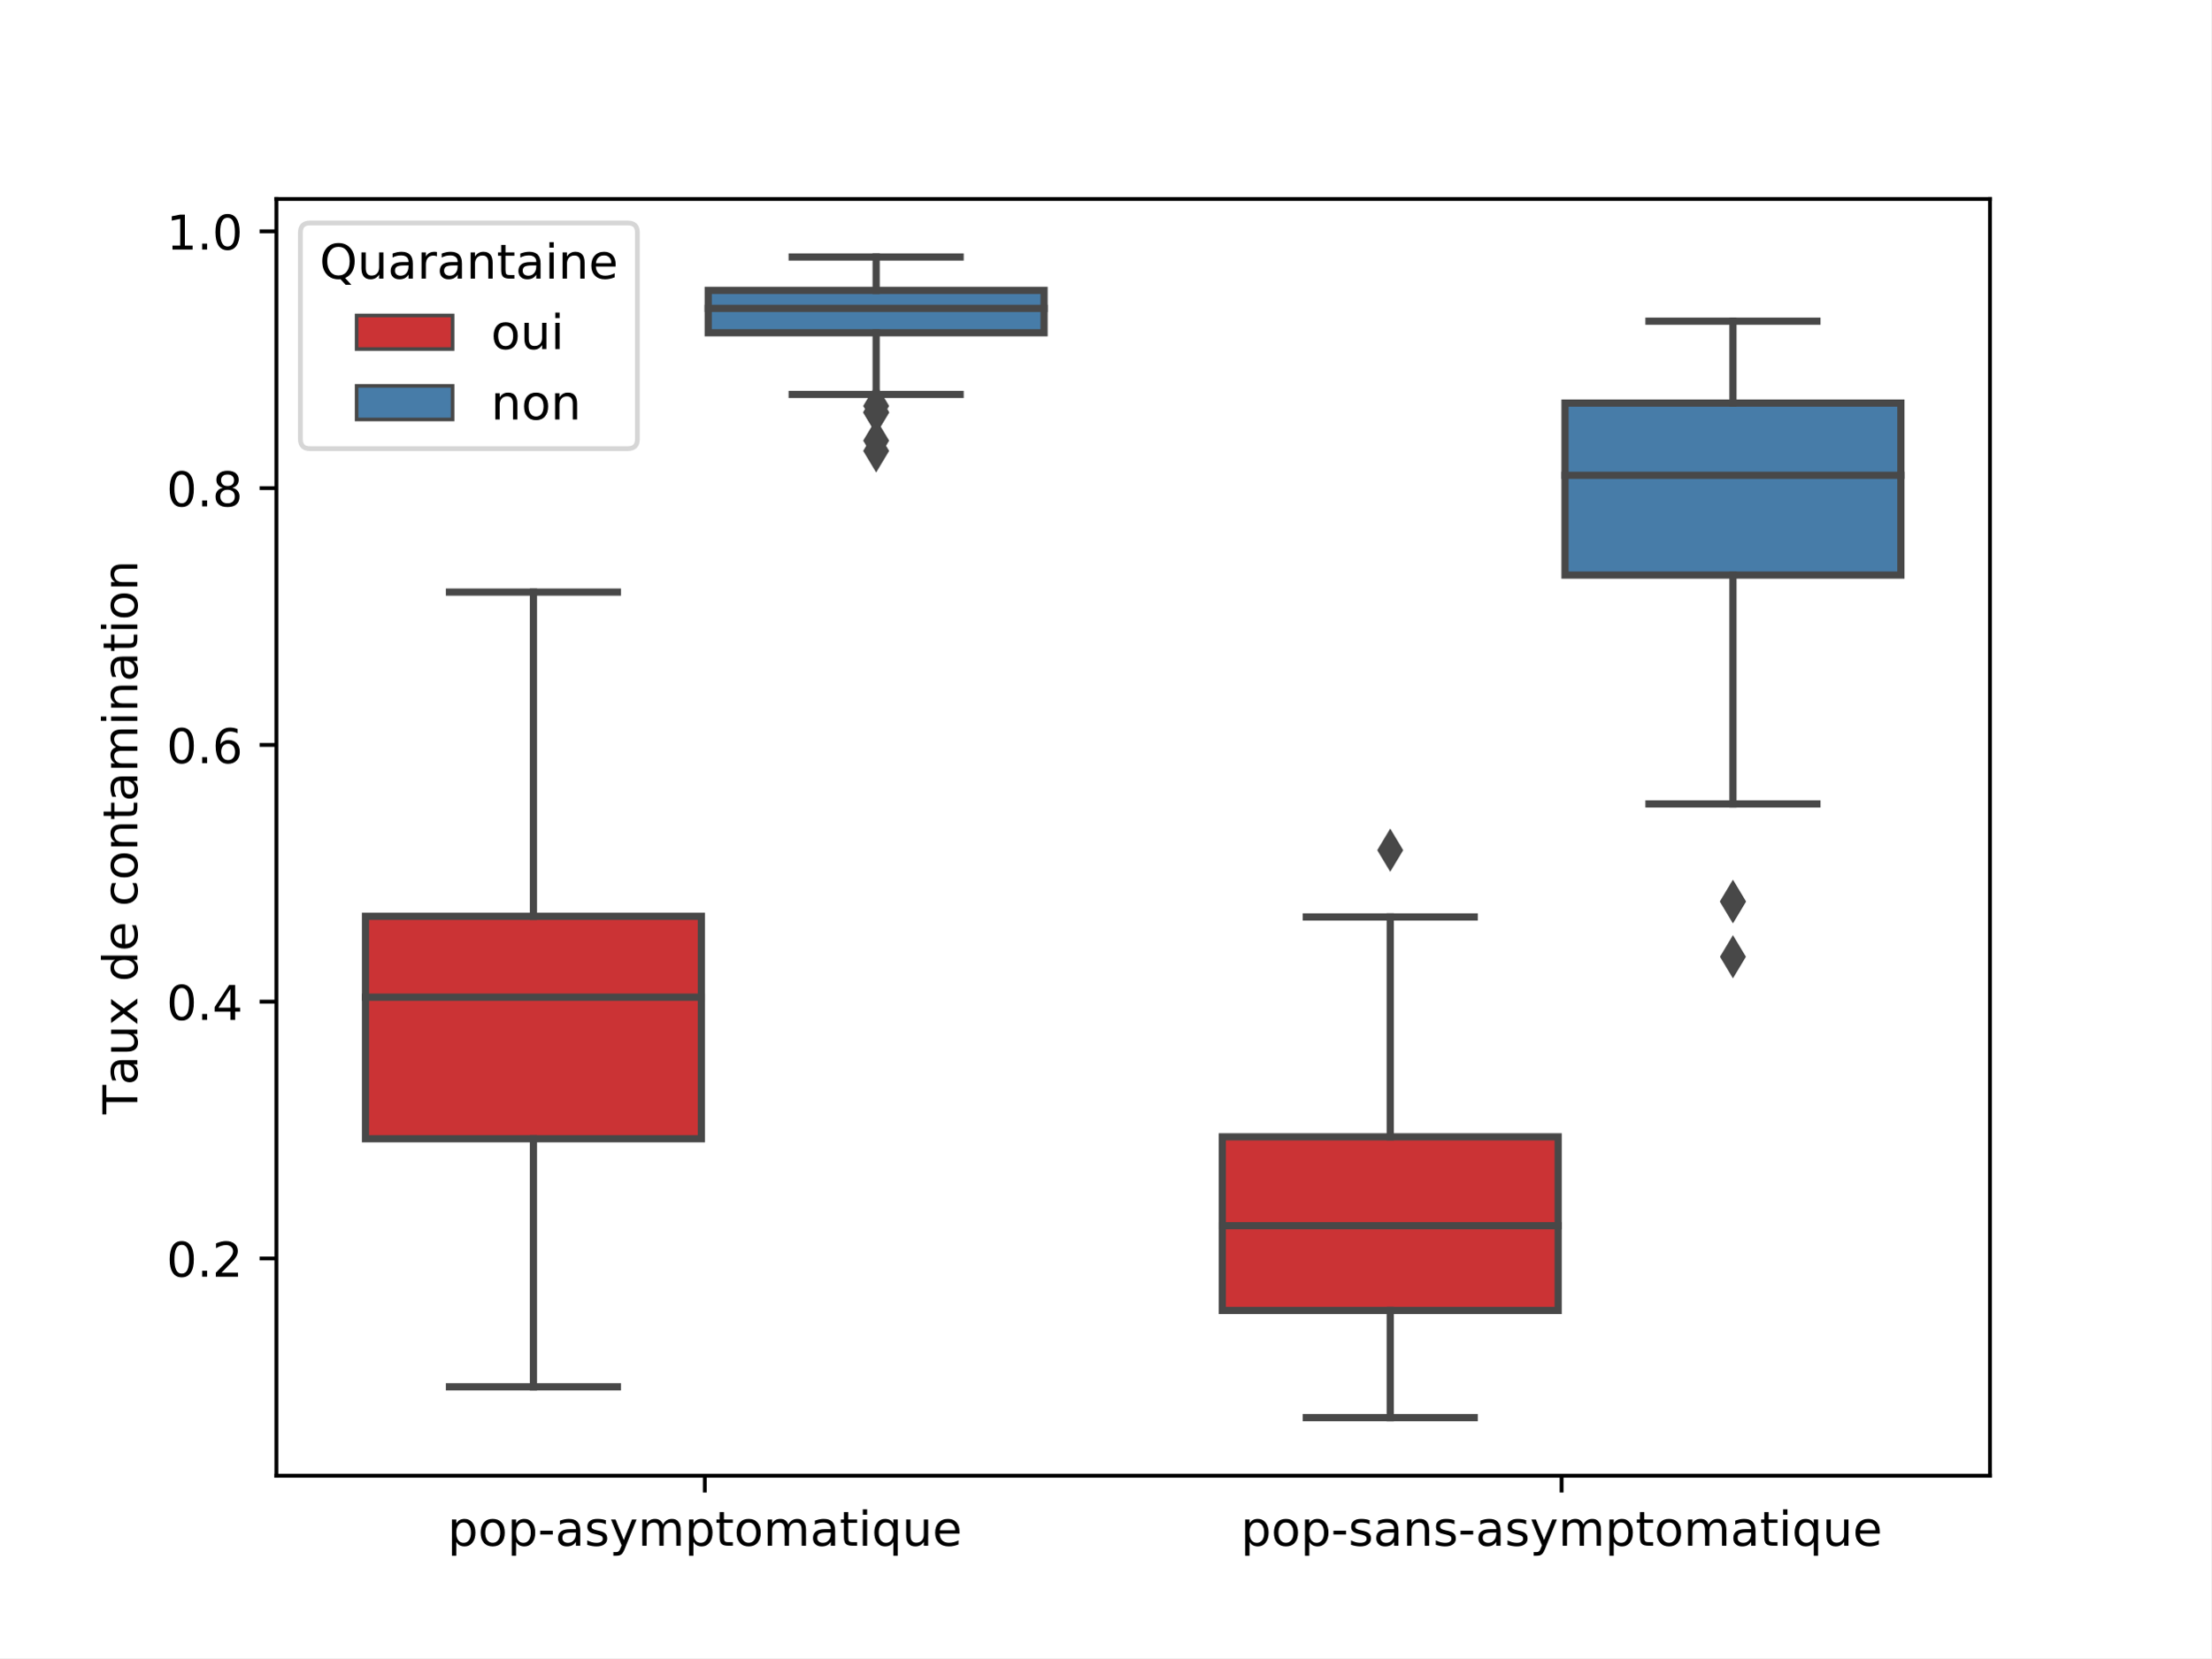
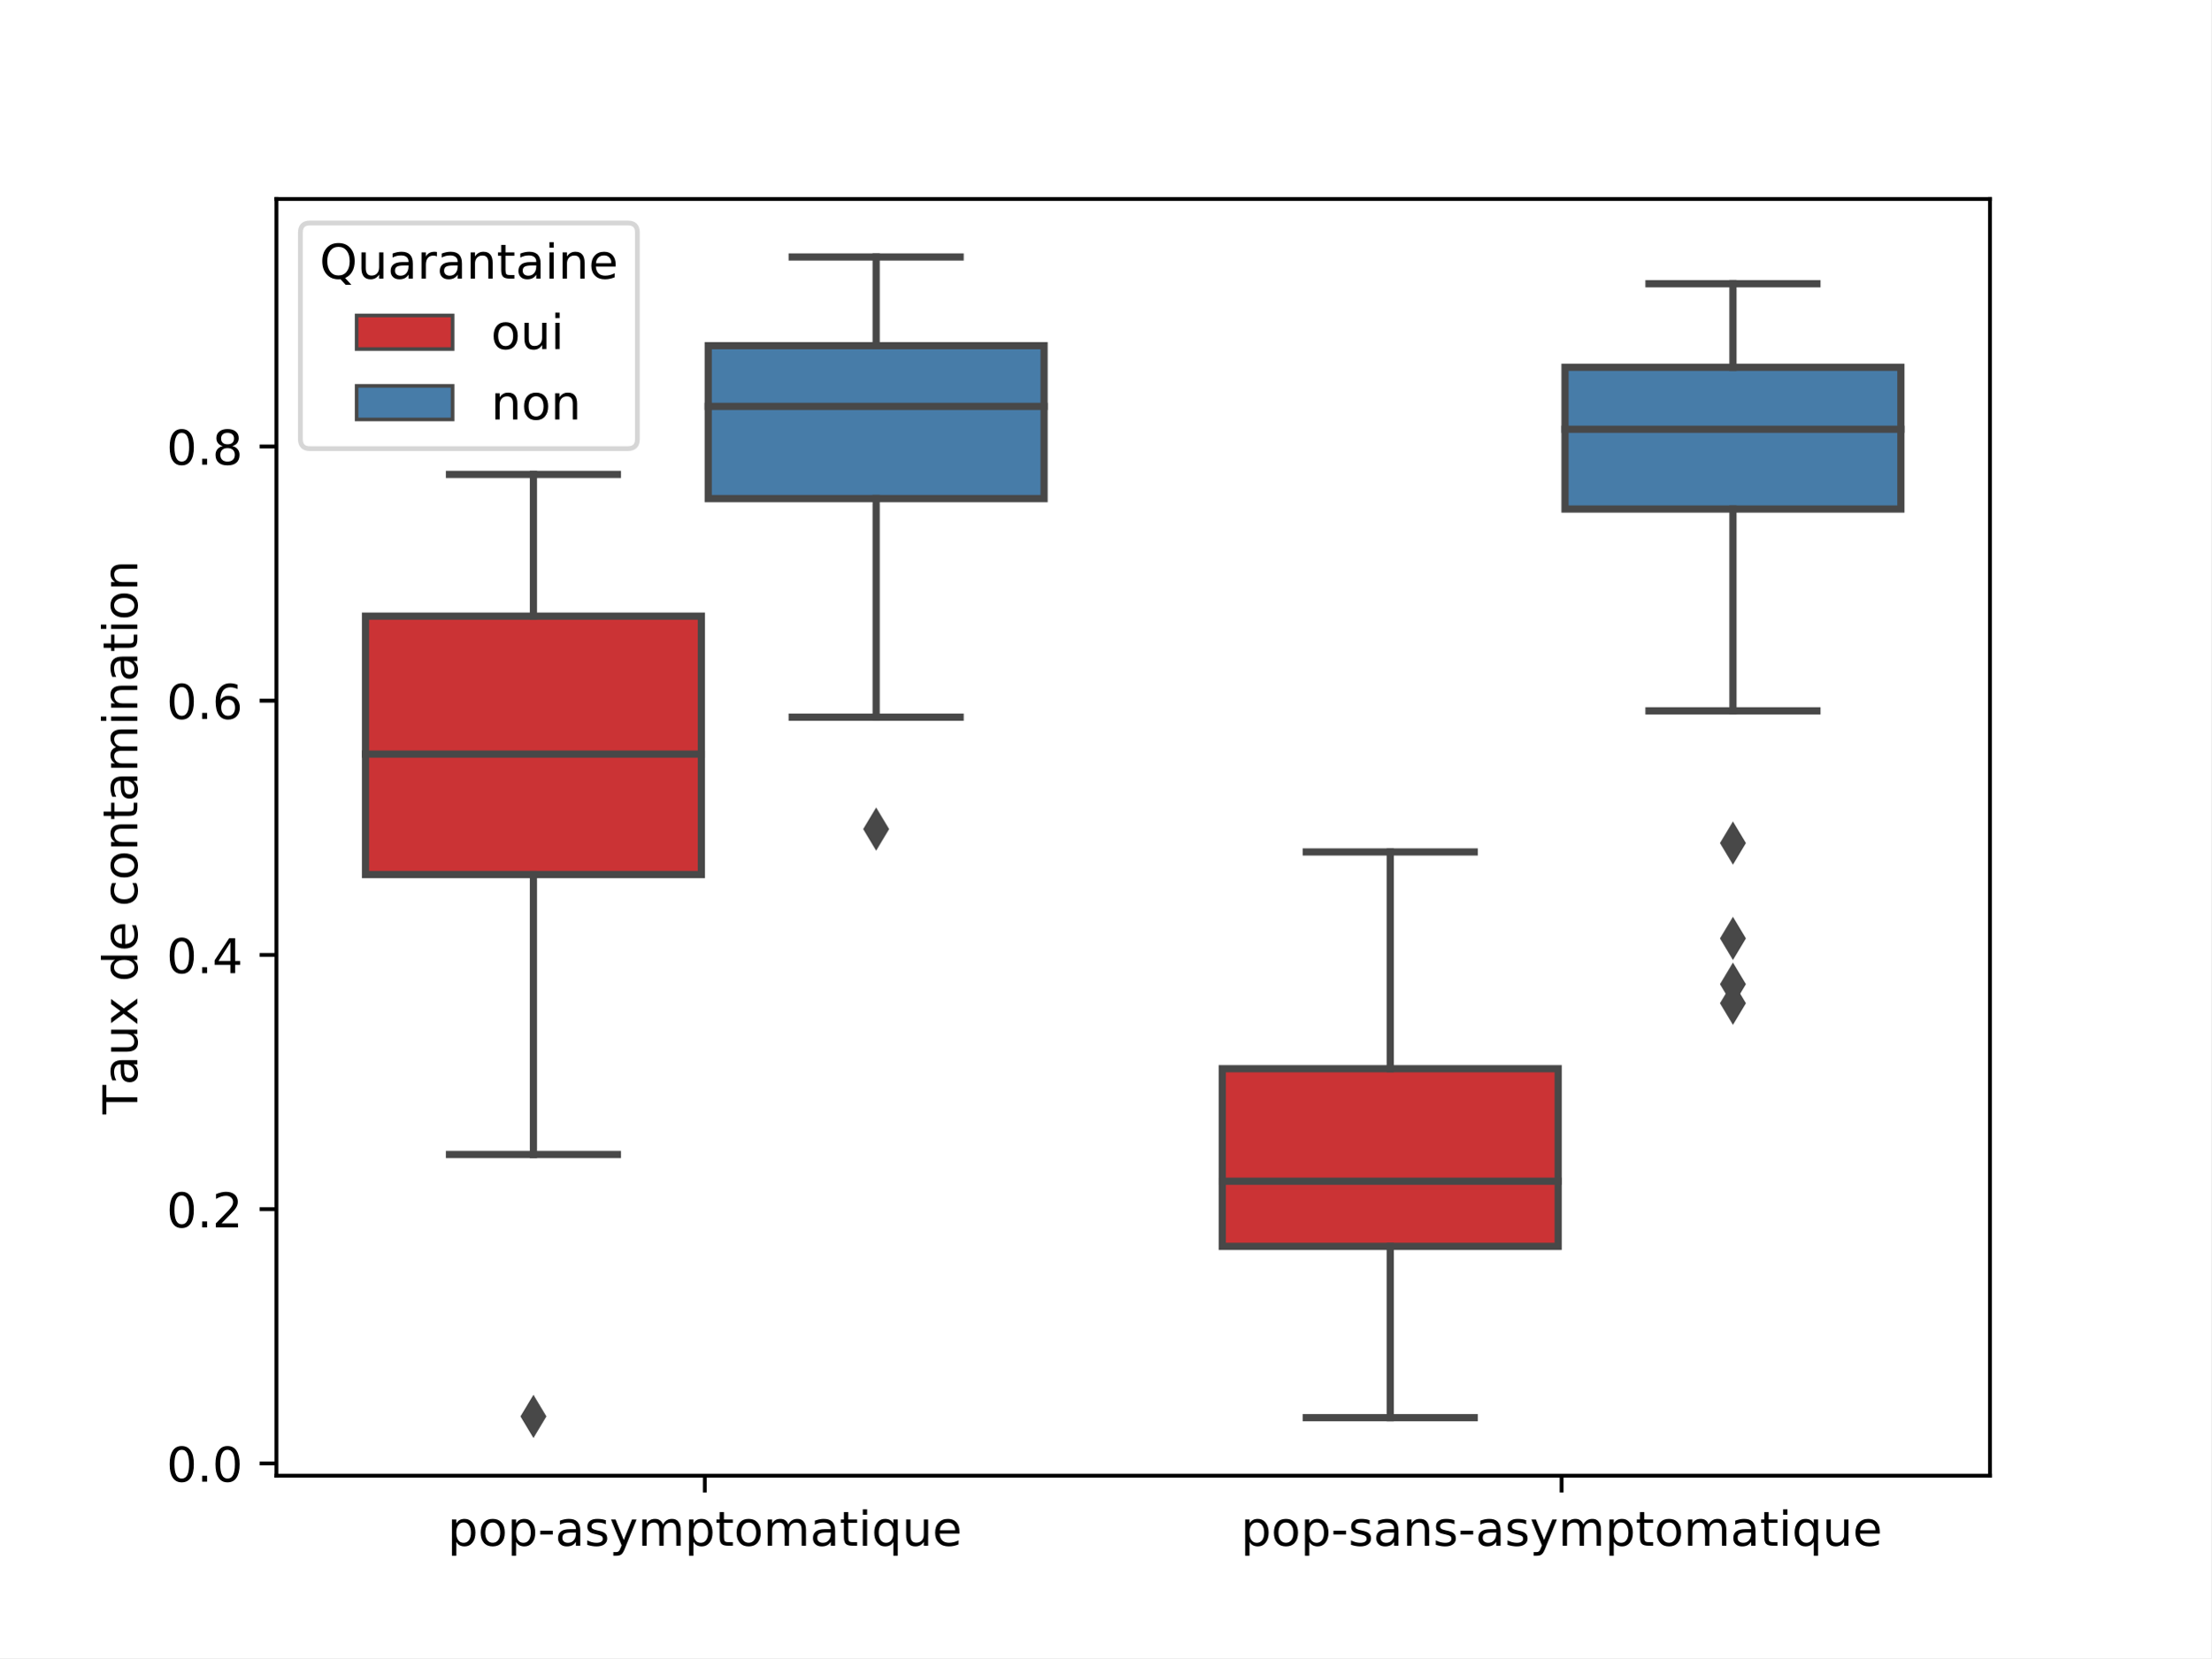
<svg xmlns="http://www.w3.org/2000/svg" xmlns:xlink="http://www.w3.org/1999/xlink" height="345.6pt" version="1.1" viewBox="0 0 460.8 345.6" width="460.8pt">
  <defs>
    <style type="text/css">
*{stroke-linecap:butt;stroke-linejoin:round;}
  </style>
  </defs>
  <g id="figure_1">
    <g id="patch_1">
      <path d="M 0 345.6  L 460.8 345.6  L 460.8 0  L 0 0  z " style="fill:#ffffff;" />
    </g>
    <g id="axes_1">
      <g id="patch_2">
        <path d="M 57.6 307.584  L 414.72 307.584  L 414.72 41.472  L 57.6 41.472  z " style="fill:#ffffff;" />
      </g>
      <g id="patch_3">
-         <path clip-path="url(#pf7e8767d45)" d="M 76.17 237.35  L 146.166 237.35  L 146.166 190.986  L 76.17 190.986  L 76.17 237.35  z " style="fill:#cb3335;stroke:#484848;stroke-linejoin:miter;stroke-width:1.5;" />
+         <path clip-path="url(#p5701871380)" d="M 76.17 182.278  L 146.166 182.278  L 146.166 128.423  L 76.17 128.423  L 76.17 182.278  z " style="fill:#cb3335;stroke:#484848;stroke-linejoin:miter;stroke-width:1.5;" />
      </g>
      <g id="patch_4">
-         <path clip-path="url(#pf7e8767d45)" d="M 147.594 69.357  L 217.59 69.357  L 217.59 60.526  L 147.594 60.526  L 147.594 69.357  z " style="fill:#477ca8;stroke:#484848;stroke-linejoin:miter;stroke-width:1.5;" />
+         <path clip-path="url(#p5701871380)" d="M 147.594 103.913  L 217.59 103.913  L 217.59 72.05  L 147.594 72.05  L 147.594 103.913  z " style="fill:#477ca8;stroke:#484848;stroke-linejoin:miter;stroke-width:1.5;" />
      </g>
      <g id="patch_5">
-         <path clip-path="url(#pf7e8767d45)" d="M 254.73 273.143  L 324.726 273.143  L 324.726 236.948  L 254.73 236.948  L 254.73 273.143  z " style="fill:#cb3335;stroke:#484848;stroke-linejoin:miter;stroke-width:1.5;" />
+         <path clip-path="url(#p5701871380)" d="M 254.73 259.783  L 324.726 259.783  L 324.726 222.753  L 254.73 222.753  L 254.73 259.783  z " style="fill:#cb3335;stroke:#484848;stroke-linejoin:miter;stroke-width:1.5;" />
      </g>
      <g id="patch_6">
-         <path clip-path="url(#pf7e8767d45)" d="M 326.154 119.869  L 396.15 119.869  L 396.15 84.009  L 326.154 84.009  L 326.154 119.869  z " style="fill:#477ca8;stroke:#484848;stroke-linejoin:miter;stroke-width:1.5;" />
+         <path clip-path="url(#p5701871380)" d="M 326.154 106.099  L 396.15 106.099  L 396.15 76.554  L 326.154 76.554  L 326.154 106.099  z " style="fill:#477ca8;stroke:#484848;stroke-linejoin:miter;stroke-width:1.5;" />
      </g>
      <g id="patch_7">
-         <path clip-path="url(#pf7e8767d45)" d="M 146.88 315.826  L 146.88 315.826  L 146.88 315.826  L 146.88 315.826  z " style="fill:#cb3335;stroke:#484848;stroke-linejoin:miter;stroke-width:0.75;" />
+         <path clip-path="url(#p5701871380)" d="M 146.88 305.027  L 146.88 305.027  L 146.88 305.027  L 146.88 305.027  z " style="fill:#cb3335;stroke:#484848;stroke-linejoin:miter;stroke-width:0.75;" />
      </g>
      <g id="patch_8">
-         <path clip-path="url(#pf7e8767d45)" d="M 146.88 315.826  L 146.88 315.826  L 146.88 315.826  L 146.88 315.826  z " style="fill:#477ca8;stroke:#484848;stroke-linejoin:miter;stroke-width:0.75;" />
+         <path clip-path="url(#p5701871380)" d="M 146.88 305.027  L 146.88 305.027  L 146.88 305.027  L 146.88 305.027  z " style="fill:#477ca8;stroke:#484848;stroke-linejoin:miter;stroke-width:0.75;" />
      </g>
      <g id="matplotlib.axis_1">
        <g id="xtick_1">
          <g id="line2d_1">
            <defs>
-               <path d="M 0 0  L 0 3.5  " id="m69f309ac7b" style="stroke:#000000;stroke-width:0.8;" />
-             </defs>
-             <g>
-               <use style="stroke:#000000;stroke-width:0.8;" x="146.88" xlink:href="#m69f309ac7b" y="307.584" />
+               <path d="M 0 0  L 0 3.5  " id="mdb23f49c71" style="stroke:#000000;stroke-width:0.8;" />
+             </defs>
+             <g>
+               <use style="stroke:#000000;stroke-width:0.8;" x="146.88" xlink:href="#mdb23f49c71" y="307.584" />
            </g>
          </g>
          <g id="text_1">
            <defs>
              <path d="M 18.109 8.203  L 18.109 -20.797  L 9.078 -20.797  L 9.078 54.688  L 18.109 54.688  L 18.109 46.391  Q 20.953 51.266 25.266 53.625  Q 29.594 56 35.594 56  Q 45.562 56 51.781 48.094  Q 58.016 40.188 58.016 27.297  Q 58.016 14.406 51.781 6.484  Q 45.562 -1.422 35.594 -1.422  Q 29.594 -1.422 25.266 0.953  Q 20.953 3.328 18.109 8.203  z M 48.688 27.297  Q 48.688 37.203 44.609 42.844  Q 40.531 48.484 33.406 48.484  Q 26.266 48.484 22.188 42.844  Q 18.109 37.203 18.109 27.297  Q 18.109 17.391 22.188 11.75  Q 26.266 6.109 33.406 6.109  Q 40.531 6.109 44.609 11.75  Q 48.688 17.391 48.688 27.297  z " id="DejaVuSans-112" />
              <path d="M 30.609 48.391  Q 23.391 48.391 19.188 42.75  Q 14.984 37.109 14.984 27.297  Q 14.984 17.484 19.156 11.844  Q 23.344 6.203 30.609 6.203  Q 37.797 6.203 41.984 11.859  Q 46.188 17.531 46.188 27.297  Q 46.188 37.016 41.984 42.703  Q 37.797 48.391 30.609 48.391  z M 30.609 56  Q 42.328 56 49.016 48.375  Q 55.719 40.766 55.719 27.297  Q 55.719 13.875 49.016 6.219  Q 42.328 -1.422 30.609 -1.422  Q 18.844 -1.422 12.172 6.219  Q 5.516 13.875 5.516 27.297  Q 5.516 40.766 12.172 48.375  Q 18.844 56 30.609 56  z " id="DejaVuSans-111" />
              <path d="M 4.891 31.391  L 31.203 31.391  L 31.203 23.391  L 4.891 23.391  z " id="DejaVuSans-45" />
              <path d="M 34.281 27.484  Q 23.391 27.484 19.188 25  Q 14.984 22.516 14.984 16.5  Q 14.984 11.719 18.141 8.906  Q 21.297 6.109 26.703 6.109  Q 34.188 6.109 38.703 11.406  Q 43.219 16.703 43.219 25.484  L 43.219 27.484  z M 52.203 31.203  L 52.203 0  L 43.219 0  L 43.219 8.297  Q 40.141 3.328 35.547 0.953  Q 30.953 -1.422 24.312 -1.422  Q 15.922 -1.422 10.953 3.297  Q 6 8.016 6 15.922  Q 6 25.141 12.172 29.828  Q 18.359 34.516 30.609 34.516  L 43.219 34.516  L 43.219 35.406  Q 43.219 41.609 39.141 45  Q 35.062 48.391 27.688 48.391  Q 23 48.391 18.547 47.266  Q 14.109 46.141 10.016 43.891  L 10.016 52.203  Q 14.938 54.109 19.578 55.047  Q 24.219 56 28.609 56  Q 40.484 56 46.344 49.844  Q 52.203 43.703 52.203 31.203  z " id="DejaVuSans-97" />
              <path d="M 44.281 53.078  L 44.281 44.578  Q 40.484 46.531 36.375 47.5  Q 32.281 48.484 27.875 48.484  Q 21.188 48.484 17.844 46.438  Q 14.5 44.391 14.5 40.281  Q 14.5 37.156 16.891 35.375  Q 19.281 33.594 26.516 31.984  L 29.594 31.297  Q 39.156 29.25 43.188 25.516  Q 47.219 21.781 47.219 15.094  Q 47.219 7.469 41.188 3.016  Q 35.156 -1.422 24.609 -1.422  Q 20.219 -1.422 15.453 -0.562  Q 10.688 0.297 5.422 2  L 5.422 11.281  Q 10.406 8.688 15.234 7.391  Q 20.062 6.109 24.812 6.109  Q 31.156 6.109 34.562 8.281  Q 37.984 10.453 37.984 14.406  Q 37.984 18.062 35.516 20.016  Q 33.062 21.969 24.703 23.781  L 21.578 24.516  Q 13.234 26.266 9.516 29.906  Q 5.812 33.547 5.812 39.891  Q 5.812 47.609 11.281 51.797  Q 16.75 56 26.812 56  Q 31.781 56 36.172 55.266  Q 40.578 54.547 44.281 53.078  z " id="DejaVuSans-115" />
              <path d="M 32.172 -5.078  Q 28.375 -14.844 24.75 -17.812  Q 21.141 -20.797 15.094 -20.797  L 7.906 -20.797  L 7.906 -13.281  L 13.188 -13.281  Q 16.891 -13.281 18.938 -11.516  Q 21 -9.766 23.484 -3.219  L 25.094 0.875  L 2.984 54.688  L 12.5 54.688  L 29.594 11.922  L 46.688 54.688  L 56.203 54.688  z " id="DejaVuSans-121" />
              <path d="M 52 44.188  Q 55.375 50.25 60.062 53.125  Q 64.75 56 71.094 56  Q 79.641 56 84.281 50.016  Q 88.922 44.047 88.922 33.016  L 88.922 0  L 79.891 0  L 79.891 32.719  Q 79.891 40.578 77.094 44.375  Q 74.312 48.188 68.609 48.188  Q 61.625 48.188 57.562 43.547  Q 53.516 38.922 53.516 30.906  L 53.516 0  L 44.484 0  L 44.484 32.719  Q 44.484 40.625 41.703 44.406  Q 38.922 48.188 33.109 48.188  Q 26.219 48.188 22.156 43.531  Q 18.109 38.875 18.109 30.906  L 18.109 0  L 9.078 0  L 9.078 54.688  L 18.109 54.688  L 18.109 46.188  Q 21.188 51.219 25.484 53.609  Q 29.781 56 35.688 56  Q 41.656 56 45.828 52.969  Q 50 49.953 52 44.188  z " id="DejaVuSans-109" />
              <path d="M 18.312 70.219  L 18.312 54.688  L 36.812 54.688  L 36.812 47.703  L 18.312 47.703  L 18.312 18.016  Q 18.312 11.328 20.141 9.422  Q 21.969 7.516 27.594 7.516  L 36.812 7.516  L 36.812 0  L 27.594 0  Q 17.188 0 13.234 3.875  Q 9.281 7.766 9.281 18.016  L 9.281 47.703  L 2.688 47.703  L 2.688 54.688  L 9.281 54.688  L 9.281 70.219  z " id="DejaVuSans-116" />
              <path d="M 9.422 54.688  L 18.406 54.688  L 18.406 0  L 9.422 0  z M 9.422 75.984  L 18.406 75.984  L 18.406 64.594  L 9.422 64.594  z " id="DejaVuSans-105" />
              <path d="M 14.797 27.297  Q 14.797 17.391 18.875 11.75  Q 22.953 6.109 30.078 6.109  Q 37.203 6.109 41.297 11.75  Q 45.406 17.391 45.406 27.297  Q 45.406 37.203 41.297 42.844  Q 37.203 48.484 30.078 48.484  Q 22.953 48.484 18.875 42.844  Q 14.797 37.203 14.797 27.297  z M 45.406 8.203  Q 42.578 3.328 38.25 0.953  Q 33.938 -1.422 27.875 -1.422  Q 17.969 -1.422 11.734 6.484  Q 5.516 14.406 5.516 27.297  Q 5.516 40.188 11.734 48.094  Q 17.969 56 27.875 56  Q 33.938 56 38.25 53.625  Q 42.578 51.266 45.406 46.391  L 45.406 54.688  L 54.391 54.688  L 54.391 -20.797  L 45.406 -20.797  z " id="DejaVuSans-113" />
              <path d="M 8.5 21.578  L 8.5 54.688  L 17.484 54.688  L 17.484 21.922  Q 17.484 14.156 20.5 10.266  Q 23.531 6.391 29.594 6.391  Q 36.859 6.391 41.078 11.031  Q 45.312 15.672 45.312 23.688  L 45.312 54.688  L 54.297 54.688  L 54.297 0  L 45.312 0  L 45.312 8.406  Q 42.047 3.422 37.719 1  Q 33.406 -1.422 27.688 -1.422  Q 18.266 -1.422 13.375 4.438  Q 8.5 10.297 8.5 21.578  z M 31.109 56  z " id="DejaVuSans-117" />
              <path d="M 56.203 29.594  L 56.203 25.203  L 14.891 25.203  Q 15.484 15.922 20.484 11.062  Q 25.484 6.203 34.422 6.203  Q 39.594 6.203 44.453 7.469  Q 49.312 8.734 54.109 11.281  L 54.109 2.781  Q 49.266 0.734 44.188 -0.344  Q 39.109 -1.422 33.891 -1.422  Q 20.797 -1.422 13.156 6.188  Q 5.516 13.812 5.516 26.812  Q 5.516 40.234 12.766 48.109  Q 20.016 56 32.328 56  Q 43.359 56 49.781 48.891  Q 56.203 41.797 56.203 29.594  z M 47.219 32.234  Q 47.125 39.594 43.094 43.984  Q 39.062 48.391 32.422 48.391  Q 24.906 48.391 20.391 44.141  Q 15.875 39.891 15.188 32.172  z " id="DejaVuSans-101" />
            </defs>
            <g transform="translate(93.27297 322.1824)scale(0.1 -0.1)">
              <use xlink:href="#DejaVuSans-112" />
              <use x="63.477" xlink:href="#DejaVuSans-111" />
              <use x="124.658" xlink:href="#DejaVuSans-112" />
              <use x="188.135" xlink:href="#DejaVuSans-45" />
              <use x="224.219" xlink:href="#DejaVuSans-97" />
              <use x="285.498" xlink:href="#DejaVuSans-115" />
              <use x="337.598" xlink:href="#DejaVuSans-121" />
              <use x="396.777" xlink:href="#DejaVuSans-109" />
              <use x="494.189" xlink:href="#DejaVuSans-112" />
              <use x="557.666" xlink:href="#DejaVuSans-116" />
              <use x="596.875" xlink:href="#DejaVuSans-111" />
              <use x="658.057" xlink:href="#DejaVuSans-109" />
              <use x="755.469" xlink:href="#DejaVuSans-97" />
              <use x="816.748" xlink:href="#DejaVuSans-116" />
              <use x="855.957" xlink:href="#DejaVuSans-105" />
              <use x="883.74" xlink:href="#DejaVuSans-113" />
              <use x="947.217" xlink:href="#DejaVuSans-117" />
              <use x="1010.596" xlink:href="#DejaVuSans-101" />
            </g>
          </g>
        </g>
        <g id="xtick_2">
          <g id="line2d_2">
            <g>
-               <use style="stroke:#000000;stroke-width:0.8;" x="325.44" xlink:href="#m69f309ac7b" y="307.584" />
+               <use style="stroke:#000000;stroke-width:0.8;" x="325.44" xlink:href="#mdb23f49c71" y="307.584" />
            </g>
          </g>
          <g id="text_2">
            <defs>
              <path d="M 54.891 33.016  L 54.891 0  L 45.906 0  L 45.906 32.719  Q 45.906 40.484 42.875 44.328  Q 39.844 48.188 33.797 48.188  Q 26.516 48.188 22.312 43.547  Q 18.109 38.922 18.109 30.906  L 18.109 0  L 9.078 0  L 9.078 54.688  L 18.109 54.688  L 18.109 46.188  Q 21.344 51.125 25.703 53.562  Q 30.078 56 35.797 56  Q 45.219 56 50.047 50.172  Q 54.891 44.344 54.891 33.016  z " id="DejaVuSans-110" />
            </defs>
            <g transform="translate(258.5869 322.1824)scale(0.1 -0.1)">
              <use xlink:href="#DejaVuSans-112" />
              <use x="63.477" xlink:href="#DejaVuSans-111" />
              <use x="124.658" xlink:href="#DejaVuSans-112" />
              <use x="188.135" xlink:href="#DejaVuSans-45" />
              <use x="224.219" xlink:href="#DejaVuSans-115" />
              <use x="276.318" xlink:href="#DejaVuSans-97" />
              <use x="337.598" xlink:href="#DejaVuSans-110" />
              <use x="400.977" xlink:href="#DejaVuSans-115" />
              <use x="453.076" xlink:href="#DejaVuSans-45" />
              <use x="489.16" xlink:href="#DejaVuSans-97" />
              <use x="550.439" xlink:href="#DejaVuSans-115" />
              <use x="602.539" xlink:href="#DejaVuSans-121" />
              <use x="661.719" xlink:href="#DejaVuSans-109" />
              <use x="759.131" xlink:href="#DejaVuSans-112" />
              <use x="822.607" xlink:href="#DejaVuSans-116" />
              <use x="861.816" xlink:href="#DejaVuSans-111" />
              <use x="922.998" xlink:href="#DejaVuSans-109" />
              <use x="1020.41" xlink:href="#DejaVuSans-97" />
              <use x="1081.689" xlink:href="#DejaVuSans-116" />
              <use x="1120.898" xlink:href="#DejaVuSans-105" />
              <use x="1148.682" xlink:href="#DejaVuSans-113" />
              <use x="1212.158" xlink:href="#DejaVuSans-117" />
              <use x="1275.537" xlink:href="#DejaVuSans-101" />
            </g>
          </g>
        </g>
      </g>
      <g id="matplotlib.axis_2">
        <g id="ytick_1">
          <g id="line2d_3">
            <defs>
-               <path d="M 0 0  L -3.5 0  " id="mbb1abd5f79" style="stroke:#000000;stroke-width:0.8;" />
-             </defs>
-             <g>
-               <use style="stroke:#000000;stroke-width:0.8;" x="57.6" xlink:href="#mbb1abd5f79" y="262.304" />
+               <path d="M 0 0  L -3.5 0  " id="md65fdcb9f6" style="stroke:#000000;stroke-width:0.8;" />
+             </defs>
+             <g>
+               <use style="stroke:#000000;stroke-width:0.8;" x="57.6" xlink:href="#md65fdcb9f6" y="305.027" />
            </g>
          </g>
          <g id="text_3">
            <defs>
              <path d="M 31.781 66.406  Q 24.172 66.406 20.328 58.906  Q 16.5 51.422 16.5 36.375  Q 16.5 21.391 20.328 13.891  Q 24.172 6.391 31.781 6.391  Q 39.453 6.391 43.281 13.891  Q 47.125 21.391 47.125 36.375  Q 47.125 51.422 43.281 58.906  Q 39.453 66.406 31.781 66.406  z M 31.781 74.219  Q 44.047 74.219 50.516 64.516  Q 56.984 54.828 56.984 36.375  Q 56.984 17.969 50.516 8.266  Q 44.047 -1.422 31.781 -1.422  Q 19.531 -1.422 13.062 8.266  Q 6.594 17.969 6.594 36.375  Q 6.594 54.828 13.062 64.516  Q 19.531 74.219 31.781 74.219  z " id="DejaVuSans-48" />
              <path d="M 10.688 12.406  L 21 12.406  L 21 0  L 10.688 0  z " id="DejaVuSans-46" />
-               <path d="M 19.188 8.297  L 53.609 8.297  L 53.609 0  L 7.328 0  L 7.328 8.297  Q 12.938 14.109 22.625 23.891  Q 32.328 33.688 34.812 36.531  Q 39.547 41.844 41.422 45.531  Q 43.312 49.219 43.312 52.781  Q 43.312 58.594 39.234 62.25  Q 35.156 65.922 28.609 65.922  Q 23.969 65.922 18.812 64.312  Q 13.672 62.703 7.812 59.422  L 7.812 69.391  Q 13.766 71.781 18.938 73  Q 24.125 74.219 28.422 74.219  Q 39.75 74.219 46.484 68.547  Q 53.219 62.891 53.219 53.422  Q 53.219 48.922 51.531 44.891  Q 49.859 40.875 45.406 35.406  Q 44.188 33.984 37.641 27.219  Q 31.109 20.453 19.188 8.297  z " id="DejaVuSans-50" />
-             </defs>
-             <g transform="translate(34.69687 266.1035)scale(0.1 -0.1)">
-               <use xlink:href="#DejaVuSans-48" />
-               <use x="63.623" xlink:href="#DejaVuSans-46" />
-               <use x="95.41" xlink:href="#DejaVuSans-50" />
+             </defs>
+             <g transform="translate(34.69687 308.8262)scale(0.1 -0.1)">
+               <use xlink:href="#DejaVuSans-48" />
+               <use x="63.623" xlink:href="#DejaVuSans-46" />
+               <use x="95.41" xlink:href="#DejaVuSans-48" />
            </g>
          </g>
        </g>
        <g id="ytick_2">
          <g id="line2d_4">
            <g>
-               <use style="stroke:#000000;stroke-width:0.8;" x="57.6" xlink:href="#mbb1abd5f79" y="208.782" />
+               <use style="stroke:#000000;stroke-width:0.8;" x="57.6" xlink:href="#md65fdcb9f6" y="252.032" />
            </g>
          </g>
          <g id="text_4">
            <defs>
-               <path d="M 37.797 64.312  L 12.891 25.391  L 37.797 25.391  z M 35.203 72.906  L 47.609 72.906  L 47.609 25.391  L 58.016 25.391  L 58.016 17.188  L 47.609 17.188  L 47.609 0  L 37.797 0  L 37.797 17.188  L 4.891 17.188  L 4.891 26.703  z " id="DejaVuSans-52" />
-             </defs>
-             <g transform="translate(34.69687 212.5814)scale(0.1 -0.1)">
-               <use xlink:href="#DejaVuSans-48" />
-               <use x="63.623" xlink:href="#DejaVuSans-46" />
-               <use x="95.41" xlink:href="#DejaVuSans-52" />
+               <path d="M 19.188 8.297  L 53.609 8.297  L 53.609 0  L 7.328 0  L 7.328 8.297  Q 12.938 14.109 22.625 23.891  Q 32.328 33.688 34.812 36.531  Q 39.547 41.844 41.422 45.531  Q 43.312 49.219 43.312 52.781  Q 43.312 58.594 39.234 62.25  Q 35.156 65.922 28.609 65.922  Q 23.969 65.922 18.812 64.312  Q 13.672 62.703 7.812 59.422  L 7.812 69.391  Q 13.766 71.781 18.938 73  Q 24.125 74.219 28.422 74.219  Q 39.75 74.219 46.484 68.547  Q 53.219 62.891 53.219 53.422  Q 53.219 48.922 51.531 44.891  Q 49.859 40.875 45.406 35.406  Q 44.188 33.984 37.641 27.219  Q 31.109 20.453 19.188 8.297  z " id="DejaVuSans-50" />
+             </defs>
+             <g transform="translate(34.69687 255.8317)scale(0.1 -0.1)">
+               <use xlink:href="#DejaVuSans-48" />
+               <use x="63.623" xlink:href="#DejaVuSans-46" />
+               <use x="95.41" xlink:href="#DejaVuSans-50" />
            </g>
          </g>
        </g>
        <g id="ytick_3">
          <g id="line2d_5">
            <g>
-               <use style="stroke:#000000;stroke-width:0.8;" x="57.6" xlink:href="#mbb1abd5f79" y="155.26" />
+               <use style="stroke:#000000;stroke-width:0.8;" x="57.6" xlink:href="#md65fdcb9f6" y="199.038" />
            </g>
          </g>
          <g id="text_5">
            <defs>
-               <path d="M 33.016 40.375  Q 26.375 40.375 22.484 35.828  Q 18.609 31.297 18.609 23.391  Q 18.609 15.531 22.484 10.953  Q 26.375 6.391 33.016 6.391  Q 39.656 6.391 43.531 10.953  Q 47.406 15.531 47.406 23.391  Q 47.406 31.297 43.531 35.828  Q 39.656 40.375 33.016 40.375  z M 52.594 71.297  L 52.594 62.312  Q 48.875 64.062 45.094 64.984  Q 41.312 65.922 37.594 65.922  Q 27.828 65.922 22.672 59.328  Q 17.531 52.734 16.797 39.406  Q 19.672 43.656 24.016 45.922  Q 28.375 48.188 33.594 48.188  Q 44.578 48.188 50.953 41.516  Q 57.328 34.859 57.328 23.391  Q 57.328 12.156 50.688 5.359  Q 44.047 -1.422 33.016 -1.422  Q 20.359 -1.422 13.672 8.266  Q 6.984 17.969 6.984 36.375  Q 6.984 53.656 15.188 63.938  Q 23.391 74.219 37.203 74.219  Q 40.922 74.219 44.703 73.484  Q 48.484 72.75 52.594 71.297  z " id="DejaVuSans-54" />
-             </defs>
-             <g transform="translate(34.69687 159.0593)scale(0.1 -0.1)">
-               <use xlink:href="#DejaVuSans-48" />
-               <use x="63.623" xlink:href="#DejaVuSans-46" />
-               <use x="95.41" xlink:href="#DejaVuSans-54" />
+               <path d="M 37.797 64.312  L 12.891 25.391  L 37.797 25.391  z M 35.203 72.906  L 47.609 72.906  L 47.609 25.391  L 58.016 25.391  L 58.016 17.188  L 47.609 17.188  L 47.609 0  L 37.797 0  L 37.797 17.188  L 4.891 17.188  L 4.891 26.703  z " id="DejaVuSans-52" />
+             </defs>
+             <g transform="translate(34.69687 202.8372)scale(0.1 -0.1)">
+               <use xlink:href="#DejaVuSans-48" />
+               <use x="63.623" xlink:href="#DejaVuSans-46" />
+               <use x="95.41" xlink:href="#DejaVuSans-52" />
            </g>
          </g>
        </g>
        <g id="ytick_4">
          <g id="line2d_6">
            <g>
-               <use style="stroke:#000000;stroke-width:0.8;" x="57.6" xlink:href="#mbb1abd5f79" y="101.738" />
+               <use style="stroke:#000000;stroke-width:0.8;" x="57.6" xlink:href="#md65fdcb9f6" y="146.043" />
            </g>
          </g>
          <g id="text_6">
            <defs>
-               <path d="M 31.781 34.625  Q 24.75 34.625 20.719 30.859  Q 16.703 27.094 16.703 20.516  Q 16.703 13.922 20.719 10.156  Q 24.75 6.391 31.781 6.391  Q 38.812 6.391 42.859 10.172  Q 46.922 13.969 46.922 20.516  Q 46.922 27.094 42.891 30.859  Q 38.875 34.625 31.781 34.625  z M 21.922 38.812  Q 15.578 40.375 12.031 44.719  Q 8.5 49.078 8.5 55.328  Q 8.5 64.062 14.719 69.141  Q 20.953 74.219 31.781 74.219  Q 42.672 74.219 48.875 69.141  Q 55.078 64.062 55.078 55.328  Q 55.078 49.078 51.531 44.719  Q 48 40.375 41.703 38.812  Q 48.828 37.156 52.797 32.312  Q 56.781 27.484 56.781 20.516  Q 56.781 9.906 50.312 4.234  Q 43.844 -1.422 31.781 -1.422  Q 19.734 -1.422 13.25 4.234  Q 6.781 9.906 6.781 20.516  Q 6.781 27.484 10.781 32.312  Q 14.797 37.156 21.922 38.812  z M 18.312 54.391  Q 18.312 48.734 21.844 45.562  Q 25.391 42.391 31.781 42.391  Q 38.141 42.391 41.719 45.562  Q 45.312 48.734 45.312 54.391  Q 45.312 60.062 41.719 63.234  Q 38.141 66.406 31.781 66.406  Q 25.391 66.406 21.844 63.234  Q 18.312 60.062 18.312 54.391  z " id="DejaVuSans-56" />
-             </defs>
-             <g transform="translate(34.69687 105.5371)scale(0.1 -0.1)">
-               <use xlink:href="#DejaVuSans-48" />
-               <use x="63.623" xlink:href="#DejaVuSans-46" />
-               <use x="95.41" xlink:href="#DejaVuSans-56" />
+               <path d="M 33.016 40.375  Q 26.375 40.375 22.484 35.828  Q 18.609 31.297 18.609 23.391  Q 18.609 15.531 22.484 10.953  Q 26.375 6.391 33.016 6.391  Q 39.656 6.391 43.531 10.953  Q 47.406 15.531 47.406 23.391  Q 47.406 31.297 43.531 35.828  Q 39.656 40.375 33.016 40.375  z M 52.594 71.297  L 52.594 62.312  Q 48.875 64.062 45.094 64.984  Q 41.312 65.922 37.594 65.922  Q 27.828 65.922 22.672 59.328  Q 17.531 52.734 16.797 39.406  Q 19.672 43.656 24.016 45.922  Q 28.375 48.188 33.594 48.188  Q 44.578 48.188 50.953 41.516  Q 57.328 34.859 57.328 23.391  Q 57.328 12.156 50.688 5.359  Q 44.047 -1.422 33.016 -1.422  Q 20.359 -1.422 13.672 8.266  Q 6.984 17.969 6.984 36.375  Q 6.984 53.656 15.188 63.938  Q 23.391 74.219 37.203 74.219  Q 40.922 74.219 44.703 73.484  Q 48.484 72.75 52.594 71.297  z " id="DejaVuSans-54" />
+             </defs>
+             <g transform="translate(34.69687 149.8427)scale(0.1 -0.1)">
+               <use xlink:href="#DejaVuSans-48" />
+               <use x="63.623" xlink:href="#DejaVuSans-46" />
+               <use x="95.41" xlink:href="#DejaVuSans-54" />
            </g>
          </g>
        </g>
        <g id="ytick_5">
          <g id="line2d_7">
            <g>
-               <use style="stroke:#000000;stroke-width:0.8;" x="57.6" xlink:href="#mbb1abd5f79" y="48.216" />
+               <use style="stroke:#000000;stroke-width:0.8;" x="57.6" xlink:href="#md65fdcb9f6" y="93.049" />
            </g>
          </g>
          <g id="text_7">
            <defs>
-               <path d="M 12.406 8.297  L 28.516 8.297  L 28.516 63.922  L 10.984 60.406  L 10.984 69.391  L 28.422 72.906  L 38.281 72.906  L 38.281 8.297  L 54.391 8.297  L 54.391 0  L 12.406 0  z " id="DejaVuSans-49" />
-             </defs>
-             <g transform="translate(34.69687 52.01501)scale(0.1 -0.1)">
-               <use xlink:href="#DejaVuSans-49" />
-               <use x="63.623" xlink:href="#DejaVuSans-46" />
-               <use x="95.41" xlink:href="#DejaVuSans-48" />
+               <path d="M 31.781 34.625  Q 24.75 34.625 20.719 30.859  Q 16.703 27.094 16.703 20.516  Q 16.703 13.922 20.719 10.156  Q 24.75 6.391 31.781 6.391  Q 38.812 6.391 42.859 10.172  Q 46.922 13.969 46.922 20.516  Q 46.922 27.094 42.891 30.859  Q 38.875 34.625 31.781 34.625  z M 21.922 38.812  Q 15.578 40.375 12.031 44.719  Q 8.5 49.078 8.5 55.328  Q 8.5 64.062 14.719 69.141  Q 20.953 74.219 31.781 74.219  Q 42.672 74.219 48.875 69.141  Q 55.078 64.062 55.078 55.328  Q 55.078 49.078 51.531 44.719  Q 48 40.375 41.703 38.812  Q 48.828 37.156 52.797 32.312  Q 56.781 27.484 56.781 20.516  Q 56.781 9.906 50.312 4.234  Q 43.844 -1.422 31.781 -1.422  Q 19.734 -1.422 13.25 4.234  Q 6.781 9.906 6.781 20.516  Q 6.781 27.484 10.781 32.312  Q 14.797 37.156 21.922 38.812  z M 18.312 54.391  Q 18.312 48.734 21.844 45.562  Q 25.391 42.391 31.781 42.391  Q 38.141 42.391 41.719 45.562  Q 45.312 48.734 45.312 54.391  Q 45.312 60.062 41.719 63.234  Q 38.141 66.406 31.781 66.406  Q 25.391 66.406 21.844 63.234  Q 18.312 60.062 18.312 54.391  z " id="DejaVuSans-56" />
+             </defs>
+             <g transform="translate(34.69687 96.84814)scale(0.1 -0.1)">
+               <use xlink:href="#DejaVuSans-48" />
+               <use x="63.623" xlink:href="#DejaVuSans-46" />
+               <use x="95.41" xlink:href="#DejaVuSans-56" />
            </g>
          </g>
        </g>
        <g id="text_8">
          <defs>
            <path d="M -0.297 72.906  L 61.375 72.906  L 61.375 64.594  L 35.5 64.594  L 35.5 0  L 25.594 0  L 25.594 64.594  L -0.297 64.594  z " id="DejaVuSans-84" />
            <path d="M 54.891 54.688  L 35.109 28.078  L 55.906 0  L 45.312 0  L 29.391 21.484  L 13.484 0  L 2.875 0  L 24.125 28.609  L 4.688 54.688  L 15.281 54.688  L 29.781 35.203  L 44.281 54.688  z " id="DejaVuSans-120" />
            <path id="DejaVuSans-32" />
            <path d="M 45.406 46.391  L 45.406 75.984  L 54.391 75.984  L 54.391 0  L 45.406 0  L 45.406 8.203  Q 42.578 3.328 38.25 0.953  Q 33.938 -1.422 27.875 -1.422  Q 17.969 -1.422 11.734 6.484  Q 5.516 14.406 5.516 27.297  Q 5.516 40.188 11.734 48.094  Q 17.969 56 27.875 56  Q 33.938 56 38.25 53.625  Q 42.578 51.266 45.406 46.391  z M 14.797 27.297  Q 14.797 17.391 18.875 11.75  Q 22.953 6.109 30.078 6.109  Q 37.203 6.109 41.297 11.75  Q 45.406 17.391 45.406 27.297  Q 45.406 37.203 41.297 42.844  Q 37.203 48.484 30.078 48.484  Q 22.953 48.484 18.875 42.844  Q 14.797 37.203 14.797 27.297  z " id="DejaVuSans-100" />
            <path d="M 48.781 52.594  L 48.781 44.188  Q 44.969 46.297 41.141 47.344  Q 37.312 48.391 33.406 48.391  Q 24.656 48.391 19.812 42.844  Q 14.984 37.312 14.984 27.297  Q 14.984 17.281 19.812 11.734  Q 24.656 6.203 33.406 6.203  Q 37.312 6.203 41.141 7.25  Q 44.969 8.297 48.781 10.406  L 48.781 2.094  Q 45.016 0.344 40.984 -0.531  Q 36.969 -1.422 32.422 -1.422  Q 20.062 -1.422 12.781 6.344  Q 5.516 14.109 5.516 27.297  Q 5.516 40.672 12.859 48.328  Q 20.219 56 33.016 56  Q 37.156 56 41.109 55.141  Q 45.062 54.297 48.781 52.594  z " id="DejaVuSans-99" />
          </defs>
          <g transform="translate(28.61719 232.2616)rotate(-90)scale(0.1 -0.1)">
            <use xlink:href="#DejaVuSans-84" />
            <use x="60.834" xlink:href="#DejaVuSans-97" />
            <use x="122.113" xlink:href="#DejaVuSans-117" />
            <use x="185.492" xlink:href="#DejaVuSans-120" />
            <use x="244.672" xlink:href="#DejaVuSans-32" />
            <use x="276.459" xlink:href="#DejaVuSans-100" />
            <use x="339.936" xlink:href="#DejaVuSans-101" />
            <use x="401.459" xlink:href="#DejaVuSans-32" />
            <use x="433.246" xlink:href="#DejaVuSans-99" />
            <use x="488.227" xlink:href="#DejaVuSans-111" />
            <use x="549.408" xlink:href="#DejaVuSans-110" />
            <use x="612.787" xlink:href="#DejaVuSans-116" />
            <use x="651.996" xlink:href="#DejaVuSans-97" />
            <use x="713.275" xlink:href="#DejaVuSans-109" />
            <use x="810.688" xlink:href="#DejaVuSans-105" />
            <use x="838.471" xlink:href="#DejaVuSans-110" />
            <use x="901.85" xlink:href="#DejaVuSans-97" />
            <use x="963.129" xlink:href="#DejaVuSans-116" />
            <use x="1002.338" xlink:href="#DejaVuSans-105" />
            <use x="1030.121" xlink:href="#DejaVuSans-111" />
            <use x="1091.303" xlink:href="#DejaVuSans-110" />
          </g>
        </g>
      </g>
      <g id="line2d_8">
-         <path clip-path="url(#pf7e8767d45)" d="M 111.168 237.35  L 111.168 289.065  " style="fill:none;stroke:#484848;stroke-linecap:square;stroke-width:1.5;" />
+         <path clip-path="url(#p5701871380)" d="M 111.168 182.278  L 111.168 240.639  " style="fill:none;stroke:#484848;stroke-linecap:square;stroke-width:1.5;" />
      </g>
      <g id="line2d_9">
-         <path clip-path="url(#pf7e8767d45)" d="M 111.168 190.986  L 111.168 123.414  " style="fill:none;stroke:#484848;stroke-linecap:square;stroke-width:1.5;" />
+         <path clip-path="url(#p5701871380)" d="M 111.168 128.423  L 111.168 98.878  " style="fill:none;stroke:#484848;stroke-linecap:square;stroke-width:1.5;" />
      </g>
      <g id="line2d_10">
-         <path clip-path="url(#pf7e8767d45)" d="M 93.669 289.065  L 128.667 289.065  " style="fill:none;stroke:#484848;stroke-linecap:square;stroke-width:1.5;" />
+         <path clip-path="url(#p5701871380)" d="M 93.669 240.639  L 128.667 240.639  " style="fill:none;stroke:#484848;stroke-linecap:square;stroke-width:1.5;" />
      </g>
      <g id="line2d_11">
-         <path clip-path="url(#pf7e8767d45)" d="M 93.669 123.414  L 128.667 123.414  " style="fill:none;stroke:#484848;stroke-linecap:square;stroke-width:1.5;" />
-       </g>
-       <g id="line2d_12" />
+         <path clip-path="url(#p5701871380)" d="M 93.669 98.878  L 128.667 98.878  " style="fill:none;stroke:#484848;stroke-linecap:square;stroke-width:1.5;" />
+       </g>
+       <g id="line2d_12">
+         <defs>
+           <path d="M 0 3.536  L 2.121 0  L 0 -3.536  L -2.121 0  z " id="mb9c9bf4ea1" style="stroke:#484848;stroke-linejoin:miter;" />
+         </defs>
+         <g clip-path="url(#p5701871380)">
+           <use style="fill:#484848;stroke:#484848;stroke-linejoin:miter;" x="111.168" xlink:href="#mb9c9bf4ea1" y="295.223" />
+         </g>
+       </g>
      <g id="line2d_13">
-         <path clip-path="url(#pf7e8767d45)" d="M 182.592 69.357  L 182.592 82.202  " style="fill:none;stroke:#484848;stroke-linecap:square;stroke-width:1.5;" />
+         <path clip-path="url(#p5701871380)" d="M 182.592 103.913  L 182.592 149.488  " style="fill:none;stroke:#484848;stroke-linecap:square;stroke-width:1.5;" />
      </g>
      <g id="line2d_14">
-         <path clip-path="url(#pf7e8767d45)" d="M 182.592 60.526  L 182.592 53.568  " style="fill:none;stroke:#484848;stroke-linecap:square;stroke-width:1.5;" />
+         <path clip-path="url(#p5701871380)" d="M 182.592 72.05  L 182.592 53.568  " style="fill:none;stroke:#484848;stroke-linecap:square;stroke-width:1.5;" />
      </g>
      <g id="line2d_15">
-         <path clip-path="url(#pf7e8767d45)" d="M 165.093 82.202  L 200.091 82.202  " style="fill:none;stroke:#484848;stroke-linecap:square;stroke-width:1.5;" />
+         <path clip-path="url(#p5701871380)" d="M 165.093 149.488  L 200.091 149.488  " style="fill:none;stroke:#484848;stroke-linecap:square;stroke-width:1.5;" />
      </g>
      <g id="line2d_16">
-         <path clip-path="url(#pf7e8767d45)" d="M 165.093 53.568  L 200.091 53.568  " style="fill:none;stroke:#484848;stroke-linecap:square;stroke-width:1.5;" />
+         <path clip-path="url(#p5701871380)" d="M 165.093 53.568  L 200.091 53.568  " style="fill:none;stroke:#484848;stroke-linecap:square;stroke-width:1.5;" />
      </g>
      <g id="line2d_17">
-         <defs>
-           <path d="M 0 3.536  L 2.121 0  L 0 -3.536  L -2.121 0  z " id="m81ea03ce56" style="stroke:#484848;stroke-linejoin:miter;" />
-         </defs>
-         <g clip-path="url(#pf7e8767d45)">
-           <use style="fill:#484848;stroke:#484848;stroke-linejoin:miter;" x="182.592" xlink:href="#m81ea03ce56" y="91.836" />
-           <use style="fill:#484848;stroke:#484848;stroke-linejoin:miter;" x="182.592" xlink:href="#m81ea03ce56" y="85.949" />
-           <use style="fill:#484848;stroke:#484848;stroke-linejoin:miter;" x="182.592" xlink:href="#m81ea03ce56" y="85.949" />
-           <use style="fill:#484848;stroke:#484848;stroke-linejoin:miter;" x="182.592" xlink:href="#m81ea03ce56" y="93.977" />
-           <use style="fill:#484848;stroke:#484848;stroke-linejoin:miter;" x="182.592" xlink:href="#m81ea03ce56" y="84.611" />
+         <g clip-path="url(#p5701871380)">
+           <use style="fill:#484848;stroke:#484848;stroke-linejoin:miter;" x="182.592" xlink:href="#mb9c9bf4ea1" y="172.806" />
        </g>
      </g>
      <g id="line2d_18">
-         <path clip-path="url(#pf7e8767d45)" d="M 289.728 273.143  L 289.728 295.488  " style="fill:none;stroke:#484848;stroke-linecap:square;stroke-width:1.5;" />
+         <path clip-path="url(#p5701871380)" d="M 289.728 259.783  L 289.728 295.488  " style="fill:none;stroke:#484848;stroke-linecap:square;stroke-width:1.5;" />
      </g>
      <g id="line2d_19">
-         <path clip-path="url(#pf7e8767d45)" d="M 289.728 236.948  L 289.728 191.12  " style="fill:none;stroke:#484848;stroke-linecap:square;stroke-width:1.5;" />
+         <path clip-path="url(#p5701871380)" d="M 289.728 222.753  L 289.728 177.575  " style="fill:none;stroke:#484848;stroke-linecap:square;stroke-width:1.5;" />
      </g>
      <g id="line2d_20">
-         <path clip-path="url(#pf7e8767d45)" d="M 272.229 295.488  L 307.227 295.488  " style="fill:none;stroke:#484848;stroke-linecap:square;stroke-width:1.5;" />
+         <path clip-path="url(#p5701871380)" d="M 272.229 295.488  L 307.227 295.488  " style="fill:none;stroke:#484848;stroke-linecap:square;stroke-width:1.5;" />
      </g>
      <g id="line2d_21">
-         <path clip-path="url(#pf7e8767d45)" d="M 272.229 191.12  L 307.227 191.12  " style="fill:none;stroke:#484848;stroke-linecap:square;stroke-width:1.5;" />
-       </g>
-       <g id="line2d_22">
-         <g clip-path="url(#pf7e8767d45)">
-           <use style="fill:#484848;stroke:#484848;stroke-linejoin:miter;" x="289.728" xlink:href="#m81ea03ce56" y="177.204" />
-         </g>
-       </g>
+         <path clip-path="url(#p5701871380)" d="M 272.229 177.575  L 307.227 177.575  " style="fill:none;stroke:#484848;stroke-linecap:square;stroke-width:1.5;" />
+       </g>
+       <g id="line2d_22" />
      <g id="line2d_23">
-         <path clip-path="url(#pf7e8767d45)" d="M 361.152 119.869  L 361.152 167.57  " style="fill:none;stroke:#484848;stroke-linecap:square;stroke-width:1.5;" />
+         <path clip-path="url(#p5701871380)" d="M 361.152 106.099  L 361.152 148.163  " style="fill:none;stroke:#484848;stroke-linecap:square;stroke-width:1.5;" />
      </g>
      <g id="line2d_24">
-         <path clip-path="url(#pf7e8767d45)" d="M 361.152 84.009  L 361.152 66.949  " style="fill:none;stroke:#484848;stroke-linecap:square;stroke-width:1.5;" />
+         <path clip-path="url(#p5701871380)" d="M 361.152 76.554  L 361.152 59.132  " style="fill:none;stroke:#484848;stroke-linecap:square;stroke-width:1.5;" />
      </g>
      <g id="line2d_25">
-         <path clip-path="url(#pf7e8767d45)" d="M 343.653 167.57  L 378.651 167.57  " style="fill:none;stroke:#484848;stroke-linecap:square;stroke-width:1.5;" />
+         <path clip-path="url(#p5701871380)" d="M 343.653 148.163  L 378.651 148.163  " style="fill:none;stroke:#484848;stroke-linecap:square;stroke-width:1.5;" />
      </g>
      <g id="line2d_26">
-         <path clip-path="url(#pf7e8767d45)" d="M 343.653 66.949  L 378.651 66.949  " style="fill:none;stroke:#484848;stroke-linecap:square;stroke-width:1.5;" />
+         <path clip-path="url(#p5701871380)" d="M 343.653 59.132  L 378.651 59.132  " style="fill:none;stroke:#484848;stroke-linecap:square;stroke-width:1.5;" />
      </g>
      <g id="line2d_27">
-         <g clip-path="url(#pf7e8767d45)">
-           <use style="fill:#484848;stroke:#484848;stroke-linejoin:miter;" x="361.152" xlink:href="#m81ea03ce56" y="187.909" />
-           <use style="fill:#484848;stroke:#484848;stroke-linejoin:miter;" x="361.152" xlink:href="#m81ea03ce56" y="187.909" />
-           <use style="fill:#484848;stroke:#484848;stroke-linejoin:miter;" x="361.152" xlink:href="#m81ea03ce56" y="199.416" />
+         <g clip-path="url(#p5701871380)">
+           <use style="fill:#484848;stroke:#484848;stroke-linejoin:miter;" x="361.152" xlink:href="#mb9c9bf4ea1" y="209.107" />
+           <use style="fill:#484848;stroke:#484848;stroke-linejoin:miter;" x="361.152" xlink:href="#mb9c9bf4ea1" y="205.132" />
+           <use style="fill:#484848;stroke:#484848;stroke-linejoin:miter;" x="361.152" xlink:href="#mb9c9bf4ea1" y="175.72" />
+           <use style="fill:#484848;stroke:#484848;stroke-linejoin:miter;" x="361.152" xlink:href="#mb9c9bf4ea1" y="195.593" />
        </g>
      </g>
      <g id="line2d_28">
-         <path clip-path="url(#pf7e8767d45)" d="M 76.17 207.846  L 146.166 207.846  " style="fill:none;stroke:#484848;stroke-linecap:square;stroke-width:1.5;" />
+         <path clip-path="url(#p5701871380)" d="M 76.17 157.172  L 146.166 157.172  " style="fill:none;stroke:#484848;stroke-linecap:square;stroke-width:1.5;" />
      </g>
      <g id="line2d_29">
-         <path clip-path="url(#pf7e8767d45)" d="M 147.594 64.272  L 217.59 64.272  " style="fill:none;stroke:#484848;stroke-linecap:square;stroke-width:1.5;" />
+         <path clip-path="url(#p5701871380)" d="M 147.594 84.702  L 217.59 84.702  " style="fill:none;stroke:#484848;stroke-linecap:square;stroke-width:1.5;" />
      </g>
      <g id="line2d_30">
-         <path clip-path="url(#pf7e8767d45)" d="M 254.73 255.48  L 324.726 255.48  " style="fill:none;stroke:#484848;stroke-linecap:square;stroke-width:1.5;" />
+         <path clip-path="url(#p5701871380)" d="M 254.73 246.203  L 324.726 246.203  " style="fill:none;stroke:#484848;stroke-linecap:square;stroke-width:1.5;" />
      </g>
      <g id="line2d_31">
-         <path clip-path="url(#pf7e8767d45)" d="M 326.154 99.062  L 396.15 99.062  " style="fill:none;stroke:#484848;stroke-linecap:square;stroke-width:1.5;" />
+         <path clip-path="url(#p5701871380)" d="M 326.154 89.472  L 396.15 89.472  " style="fill:none;stroke:#484848;stroke-linecap:square;stroke-width:1.5;" />
      </g>
      <g id="patch_9">
        <path d="M 57.6 307.584  L 57.6 41.472  " style="fill:none;stroke:#000000;stroke-linecap:square;stroke-linejoin:miter;stroke-width:0.8;" />
      </g>
      <g id="patch_10">
        <path d="M 414.72 307.584  L 414.72 41.472  " style="fill:none;stroke:#000000;stroke-linecap:square;stroke-linejoin:miter;stroke-width:0.8;" />
      </g>
      <g id="patch_11">
        <path d="M 57.6 307.584  L 414.72 307.584  " style="fill:none;stroke:#000000;stroke-linecap:square;stroke-linejoin:miter;stroke-width:0.8;" />
      </g>
      <g id="patch_12">
        <path d="M 57.6 41.472  L 414.72 41.472  " style="fill:none;stroke:#000000;stroke-linecap:square;stroke-linejoin:miter;stroke-width:0.8;" />
      </g>
      <g id="legend_1">
        <g id="patch_13">
          <path d="M 64.6 93.506  L 130.831 93.506  Q 132.831 93.506 132.831 91.506  L 132.831 48.472  Q 132.831 46.472 130.831 46.472  L 64.6 46.472  Q 62.6 46.472 62.6 48.472  L 62.6 91.506  Q 62.6 93.506 64.6 93.506  z " style="fill:#ffffff;opacity:0.8;stroke:#cccccc;stroke-linejoin:miter;" />
        </g>
        <g id="text_9">
          <defs>
            <path d="M 39.406 66.219  Q 28.656 66.219 22.328 58.203  Q 16.016 50.203 16.016 36.375  Q 16.016 22.609 22.328 14.594  Q 28.656 6.594 39.406 6.594  Q 50.141 6.594 56.422 14.594  Q 62.703 22.609 62.703 36.375  Q 62.703 50.203 56.422 58.203  Q 50.141 66.219 39.406 66.219  z M 53.219 1.312  L 66.219 -12.891  L 54.297 -12.891  L 43.5 -1.219  Q 41.891 -1.312 41.031 -1.359  Q 40.188 -1.422 39.406 -1.422  Q 24.031 -1.422 14.812 8.859  Q 5.609 19.141 5.609 36.375  Q 5.609 53.656 14.812 63.938  Q 24.031 74.219 39.406 74.219  Q 54.734 74.219 63.906 63.938  Q 73.094 53.656 73.094 36.375  Q 73.094 23.688 67.984 14.641  Q 62.891 5.609 53.219 1.312  z " id="DejaVuSans-81" />
            <path d="M 41.109 46.297  Q 39.594 47.172 37.812 47.578  Q 36.031 48 33.891 48  Q 26.266 48 22.188 43.047  Q 18.109 38.094 18.109 28.812  L 18.109 0  L 9.078 0  L 9.078 54.688  L 18.109 54.688  L 18.109 46.188  Q 20.953 51.172 25.484 53.578  Q 30.031 56 36.531 56  Q 37.453 56 38.578 55.875  Q 39.703 55.766 41.062 55.516  z " id="DejaVuSans-114" />
          </defs>
          <g transform="translate(66.6 58.07044)scale(0.1 -0.1)">
            <use xlink:href="#DejaVuSans-81" />
            <use x="78.711" xlink:href="#DejaVuSans-117" />
            <use x="142.09" xlink:href="#DejaVuSans-97" />
            <use x="203.369" xlink:href="#DejaVuSans-114" />
            <use x="244.482" xlink:href="#DejaVuSans-97" />
            <use x="305.762" xlink:href="#DejaVuSans-110" />
            <use x="369.141" xlink:href="#DejaVuSans-116" />
            <use x="408.35" xlink:href="#DejaVuSans-97" />
            <use x="469.629" xlink:href="#DejaVuSans-105" />
            <use x="497.412" xlink:href="#DejaVuSans-110" />
            <use x="560.791" xlink:href="#DejaVuSans-101" />
          </g>
        </g>
        <g id="patch_14">
          <path d="M 74.319 72.749  L 94.319 72.749  L 94.319 65.749  L 74.319 65.749  z " style="fill:#cb3335;stroke:#484848;stroke-linejoin:miter;stroke-width:0.75;" />
        </g>
        <g id="text_10">
          <g transform="translate(102.3187 72.74856)scale(0.1 -0.1)">
            <use xlink:href="#DejaVuSans-111" />
            <use x="61.182" xlink:href="#DejaVuSans-117" />
            <use x="124.561" xlink:href="#DejaVuSans-105" />
          </g>
        </g>
        <g id="patch_15">
          <path d="M 74.319 87.427  L 94.319 87.427  L 94.319 80.427  L 74.319 80.427  z " style="fill:#477ca8;stroke:#484848;stroke-linejoin:miter;stroke-width:0.75;" />
        </g>
        <g id="text_11">
          <g transform="translate(102.3187 87.42669)scale(0.1 -0.1)">
            <use xlink:href="#DejaVuSans-110" />
            <use x="63.379" xlink:href="#DejaVuSans-111" />
            <use x="124.561" xlink:href="#DejaVuSans-110" />
          </g>
        </g>
      </g>
    </g>
  </g>
  <defs>
-     <clipPath id="pf7e8767d45">
+     <clipPath id="p5701871380">
      <rect height="266.112" width="357.12" x="57.6" y="41.472" />
    </clipPath>
  </defs>
</svg>
